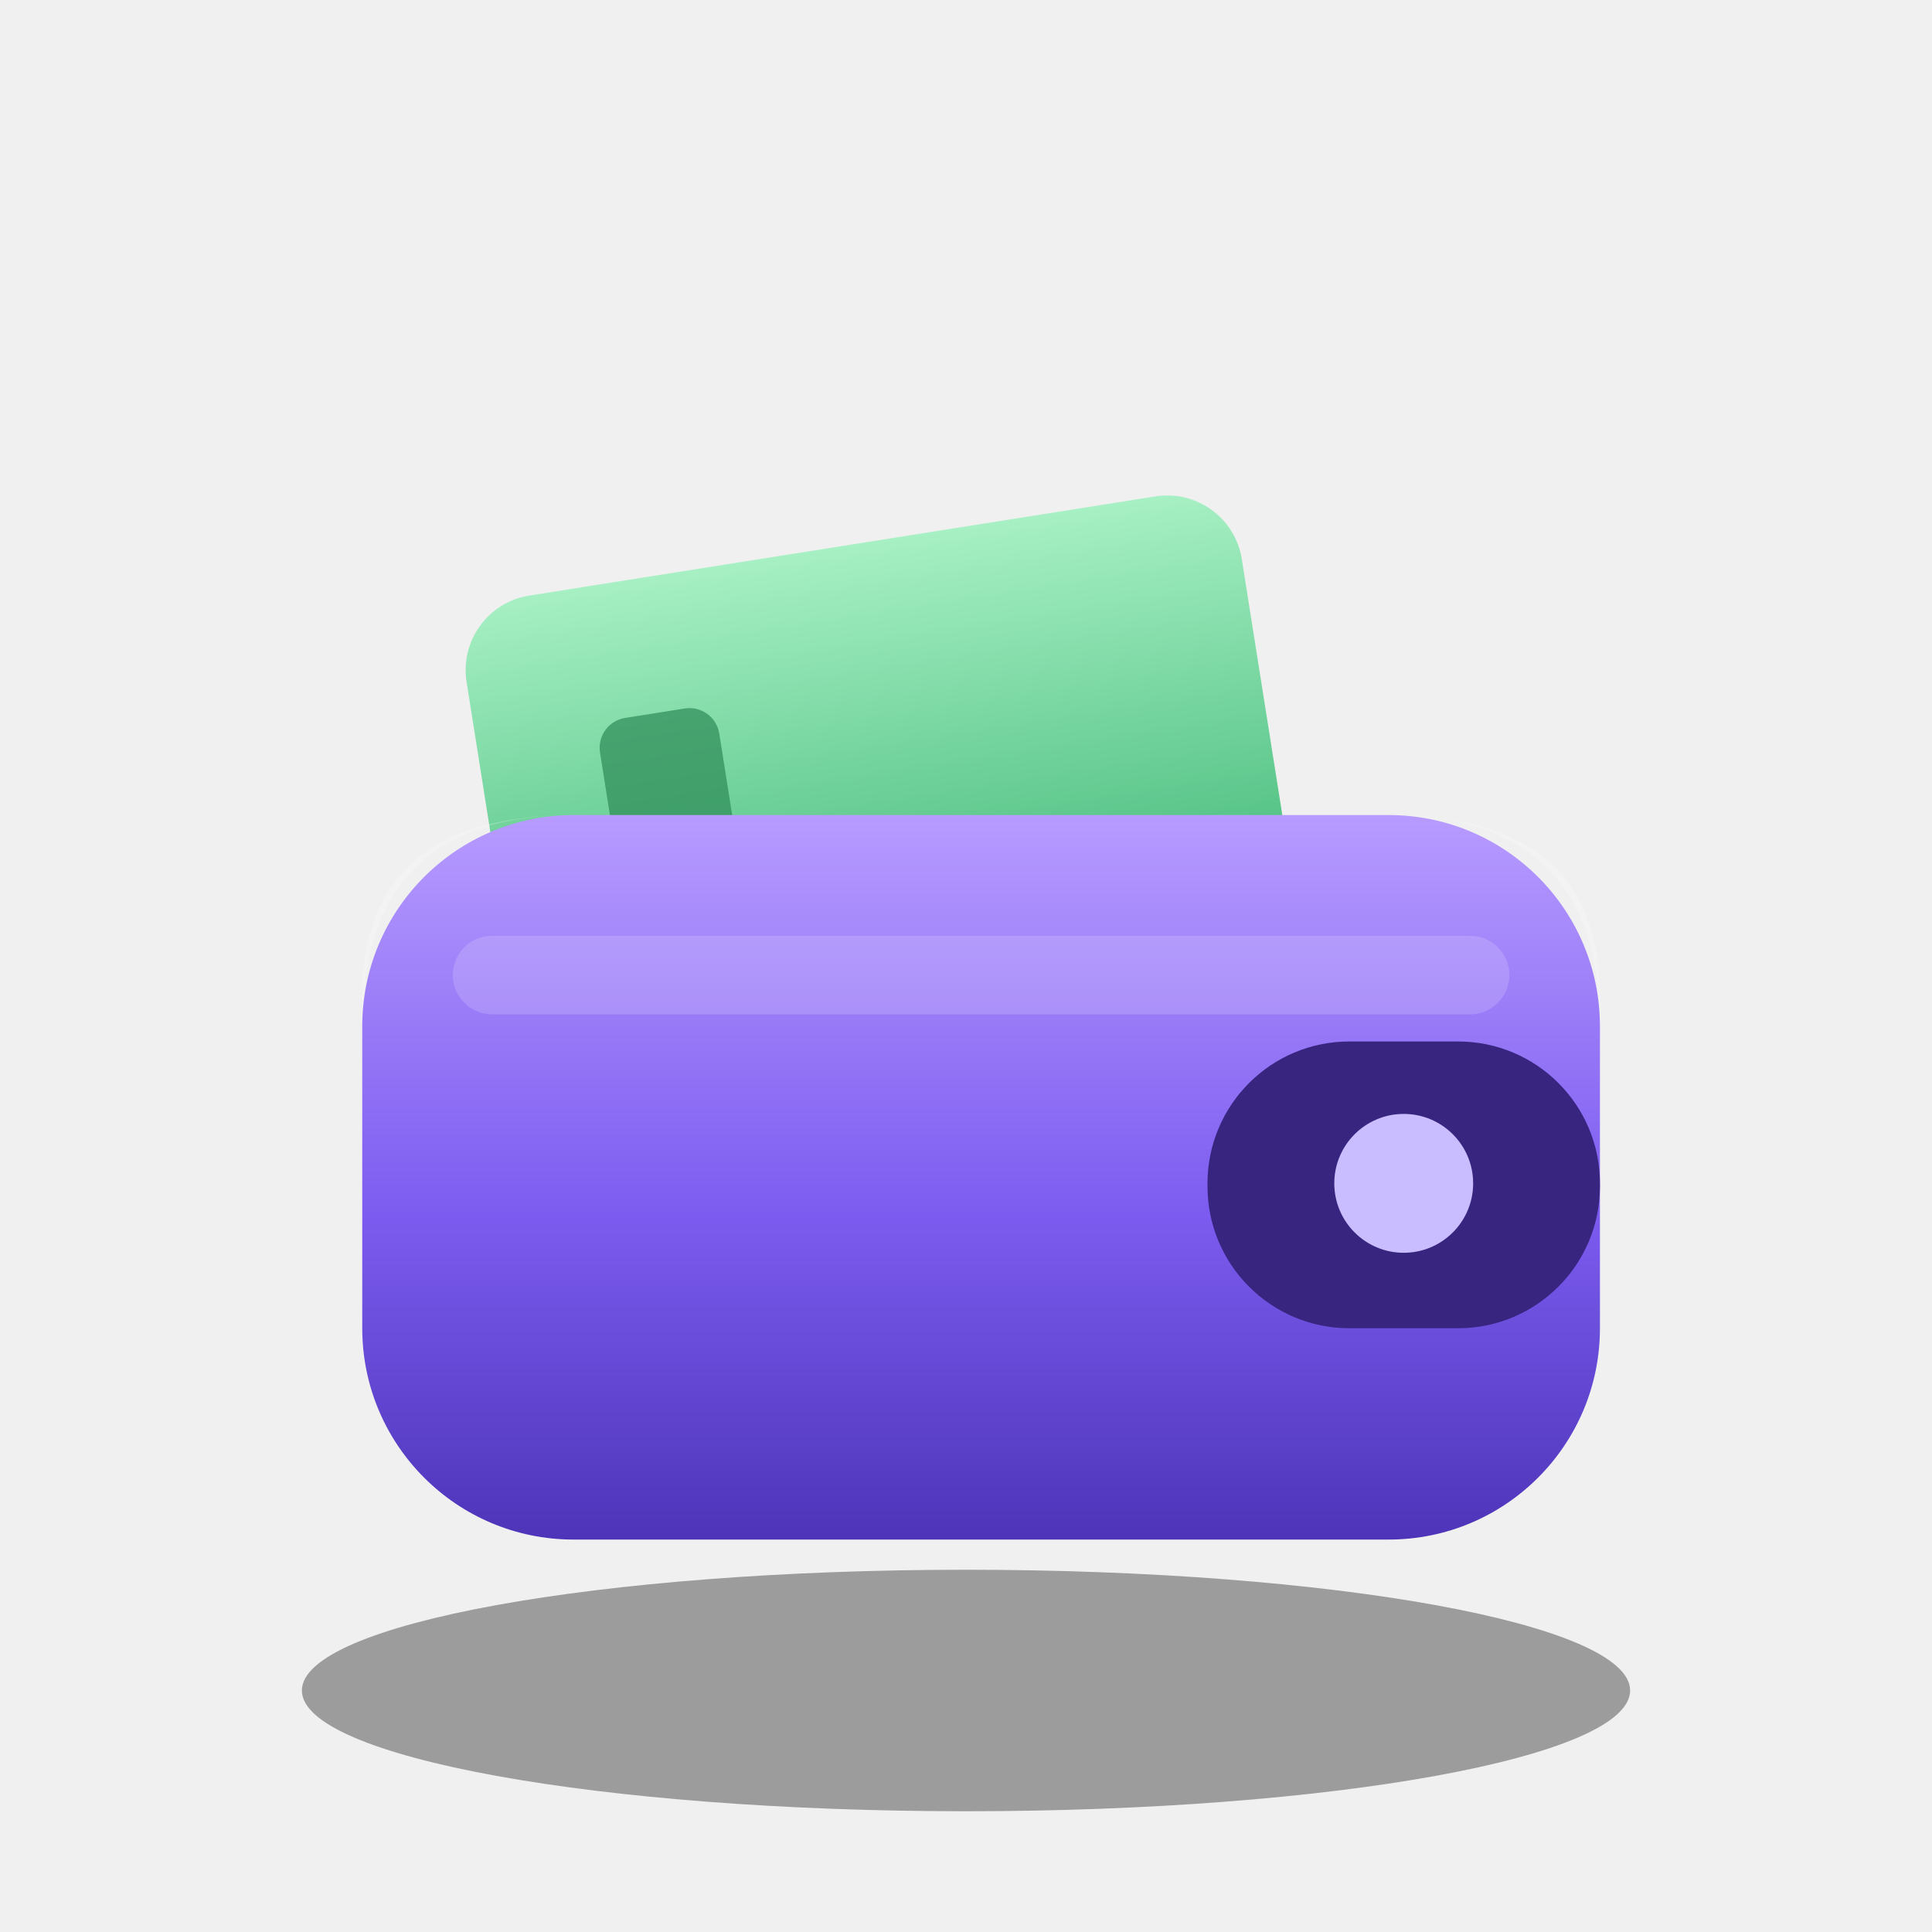
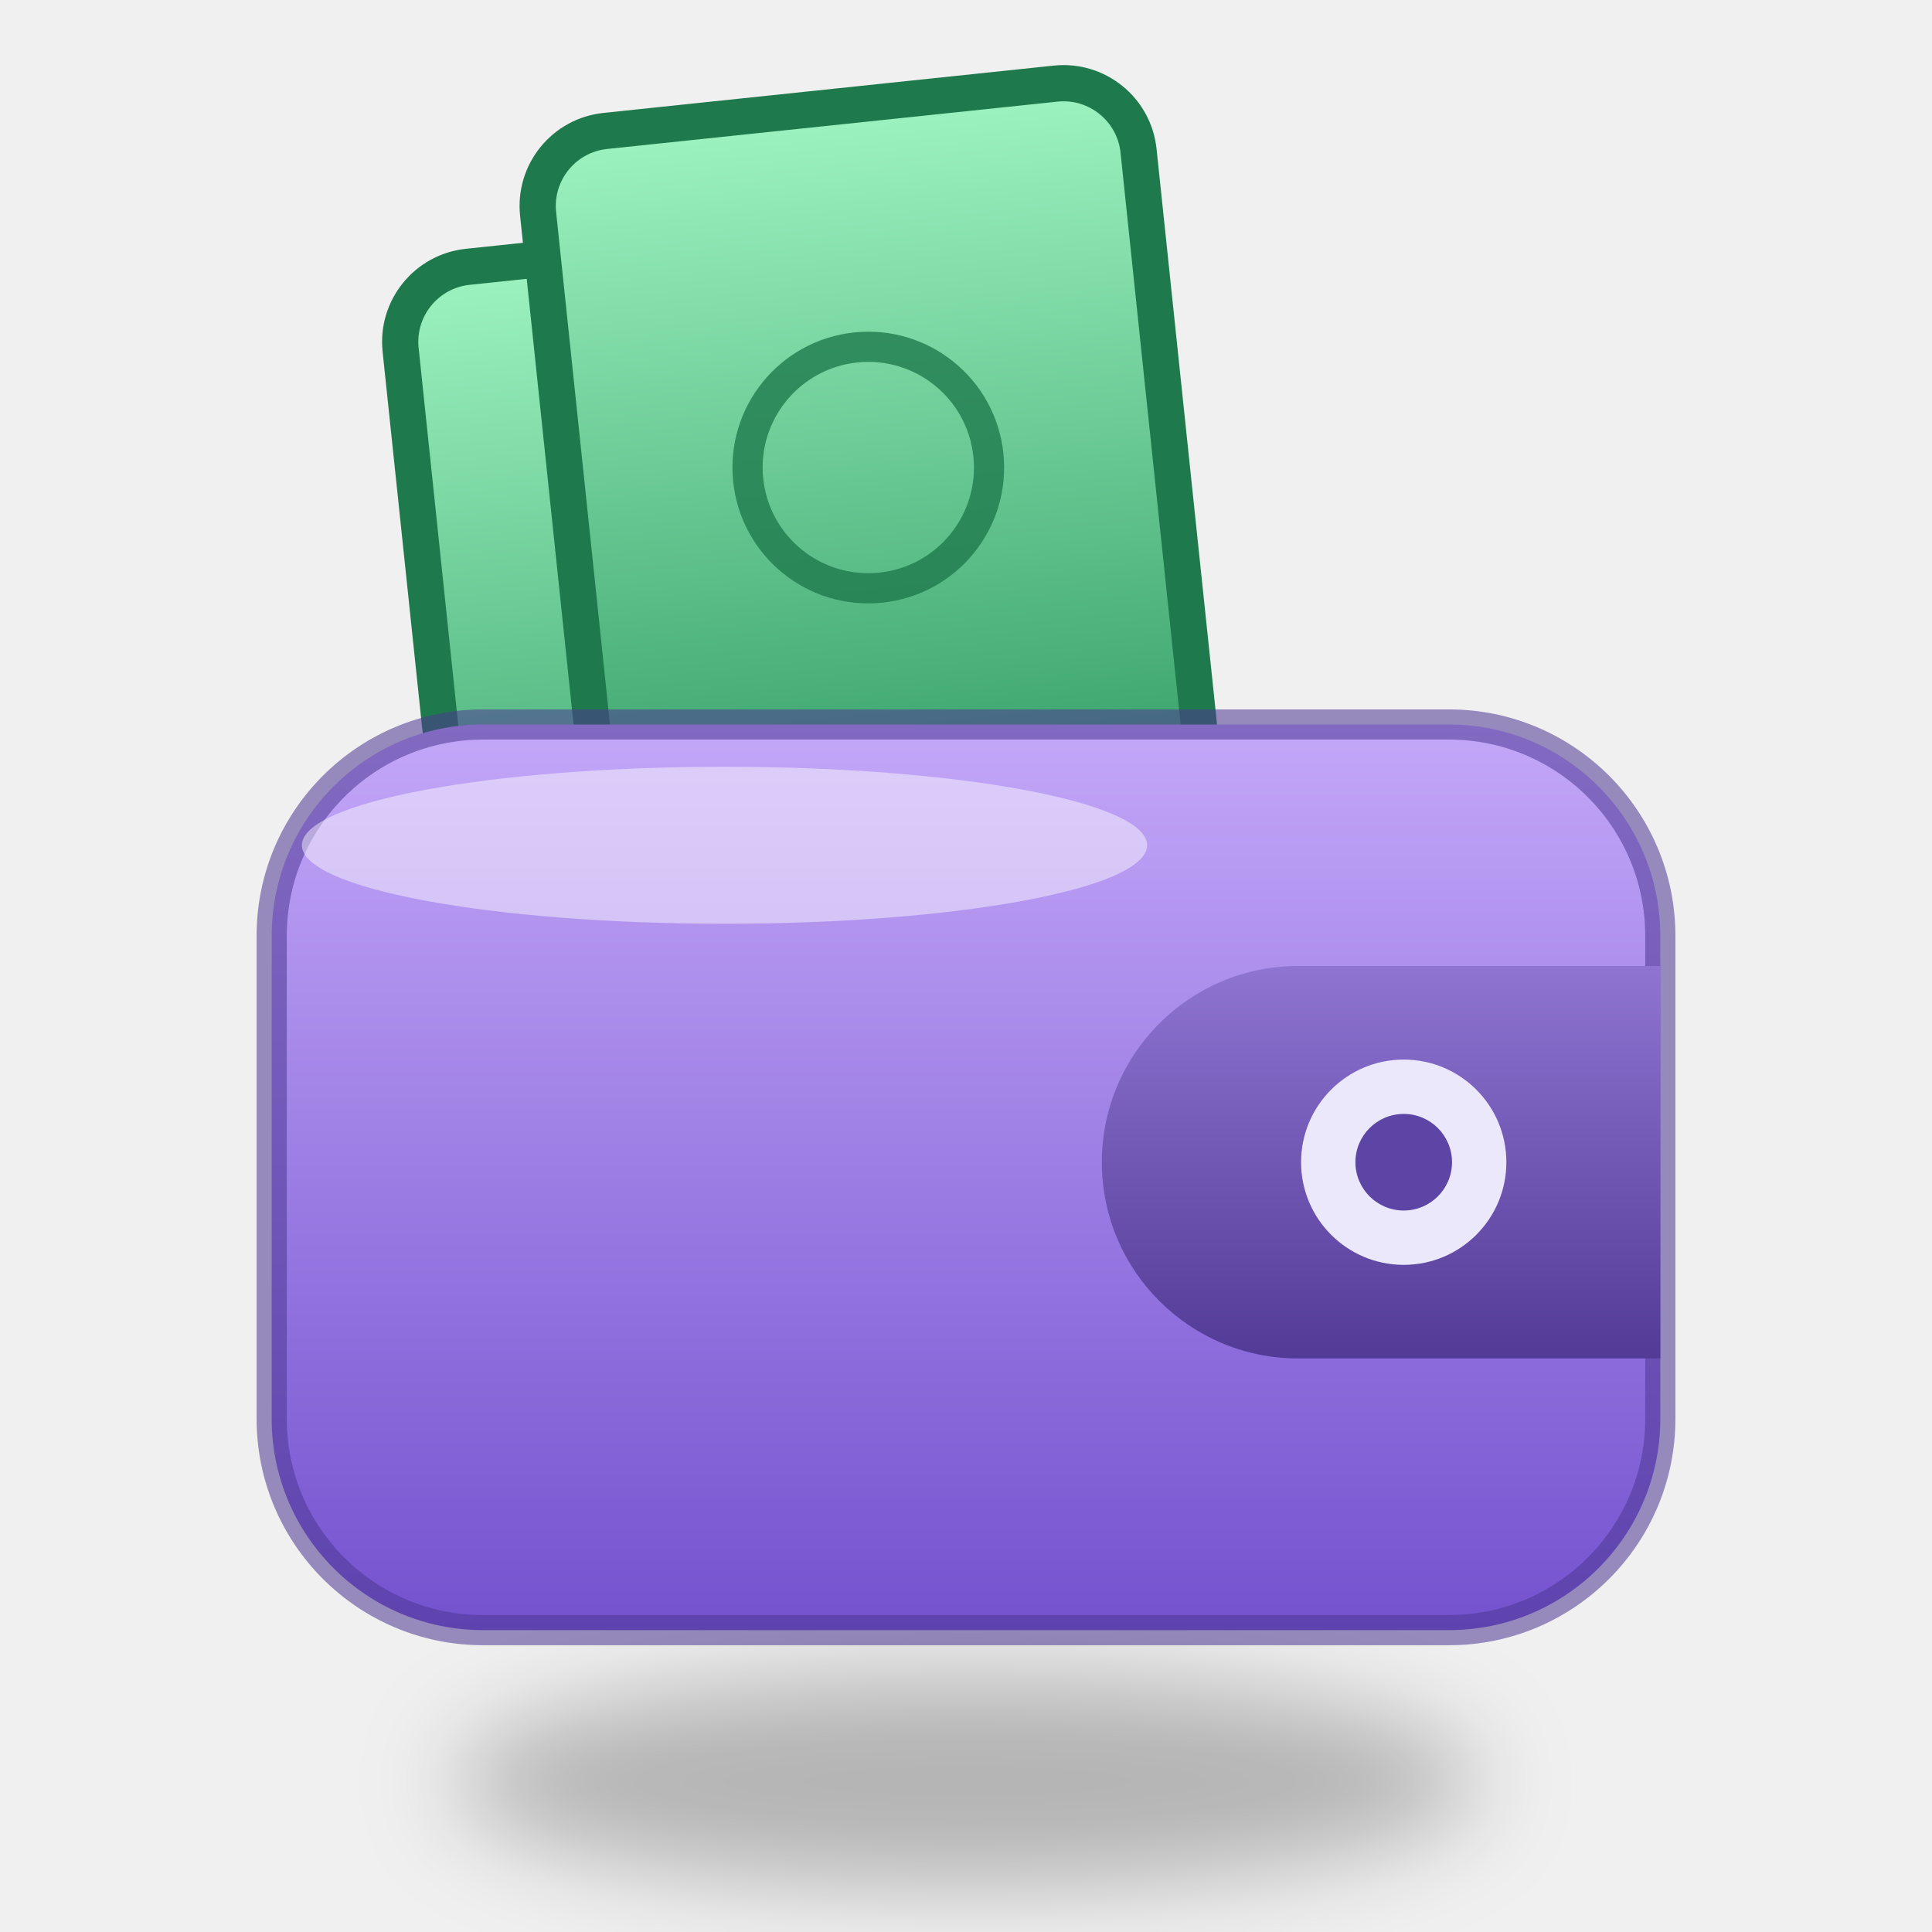
<svg xmlns="http://www.w3.org/2000/svg" viewBox="0 0 64 64">
  <defs>
-     <linearGradient id="w" x1="0" y1="0" x2="0" y2="1">
-       <stop offset="0" stop-color="#b79bff" />
-       <stop offset=".55" stop-color="#7c5cf0" />
-       <stop offset="1" stop-color="#4d34b8" />
+     <linearGradient id="mtl" x1="0" y1="0" x2="0" y2="1">
+       <stop offset="0" stop-color="#f0eefb" />
+       <stop offset="0.55" stop-color="#b7b0dc" />
+       <stop offset="1" stop-color="#7d74ab" />
    </linearGradient>
-     <linearGradient id="cash" x1="0" y1="0" x2="0" y2="1">
-       <stop offset="0" stop-color="#a7f0c4" />
-       <stop offset="1" stop-color="#3cb573" />
+     <linearGradient id="mtlD" x1="0" y1="0" x2="0" y2="1">
+       <stop offset="0" stop-color="#9c94c6" />
+       <stop offset="1" stop-color="#5a5384" />
    </linearGradient>
+     <linearGradient id="pur" x1="0" y1="0" x2="0" y2="1">
+       <stop offset="0" stop-color="#c3a7f8" />
+       <stop offset="1" stop-color="#7452cf" />
+     </linearGradient>
+     <linearGradient id="purD" x1="0" y1="0" x2="0" y2="1">
+       <stop offset="0" stop-color="#8f74d2" />
+       <stop offset="1" stop-color="#523b96" />
+     </linearGradient>
+     <linearGradient id="grn" x1="0" y1="0" x2="0" y2="1">
+       <stop offset="0" stop-color="#9df3c0" />
+       <stop offset="1" stop-color="#359e67" />
+     </linearGradient>
+     <linearGradient id="grnD" x1="0" y1="0" x2="0" y2="1">
+       <stop offset="0" stop-color="#57c48b" />
+       <stop offset="1" stop-color="#1e7a4c" />
+     </linearGradient>
+     <linearGradient id="navy" x1="0" y1="0" x2="0" y2="1">
+       <stop offset="0" stop-color="#575f8a" />
+       <stop offset="1" stop-color="#2c3052" />
+     </linearGradient>
+     <filter id="sh" x="-40%" y="-40%" width="180%" height="180%">
+       <feGaussianBlur stdDeviation="1.6" />
+     </filter>
  </defs>
-   <ellipse cx="32" cy="56" rx="22" ry="4" fill="#000" opacity=".35" />
-   <rect x="16" y="18" width="26" height="15" rx="2.5" fill="url(#cash)" transform="rotate(-9 29 25)" />
-   <rect x="20" y="22.5" width="4" height="5" rx="1" fill="#2c8a55" opacity=".7" transform="rotate(-9 29 25)" />
-   <rect x="12" y="27" width="41" height="24" rx="7" fill="url(#w)" />
-   <path d="M12 34q0-7 7-7h27q7 0 7 7v-1q0-6-7-6H19q-7 0-7 6z" fill="#fff" opacity=".22" />
-   <rect x="15" y="31" width="35" height="2.6" rx="1.3" fill="#fff" opacity=".16" />
-   <rect x="40" y="34.5" width="13" height="9.5" rx="4.7" fill="#372580" />
-   <circle cx="46.5" cy="39.2" r="2.3" fill="#cabdff" />
+   <ellipse cx="32" cy="59" rx="17" ry="3.5" fill="#000" opacity="0.25" filter="url(#sh)" />
+   <g transform="rotate(-6 24 18)">
+     <rect x="14" y="8" width="20" height="24" rx="2.5" fill="url(#grn)" stroke="#1e7a4c" stroke-width="1.2" />
+     <circle cx="24" cy="20" r="4" fill="none" stroke="#1e7a4c" stroke-width="1" opacity="0.8" />
+     <rect x="19" y="4" width="20" height="24" rx="2.5" fill="url(#grn)" stroke="#1e7a4c" stroke-width="1.2" />
+     <circle cx="29" cy="16" r="4" fill="none" stroke="#1e7a4c" stroke-width="1" opacity="0.8" />
+   </g>
+   <rect x="9" y="24" width="46" height="30" rx="7" fill="url(#pur)" />
+   <rect x="9" y="24" width="46" height="30" rx="7" fill="none" stroke="#4c3794" stroke-width="1" opacity="0.55" />
+   <ellipse cx="24" cy="28" rx="14" ry="2.6" fill="#fff" opacity="0.45" />
+   <path d="M55 32 h-12 a6.5 6.5 0 0 0 0 13 h12 z" fill="url(#purD)" />
+   <circle cx="46.5" cy="38.5" r="3.4" fill="#ece8fb" />
+   <circle cx="46.5" cy="38.5" r="1.6" fill="#5c45a4" />
</svg>
